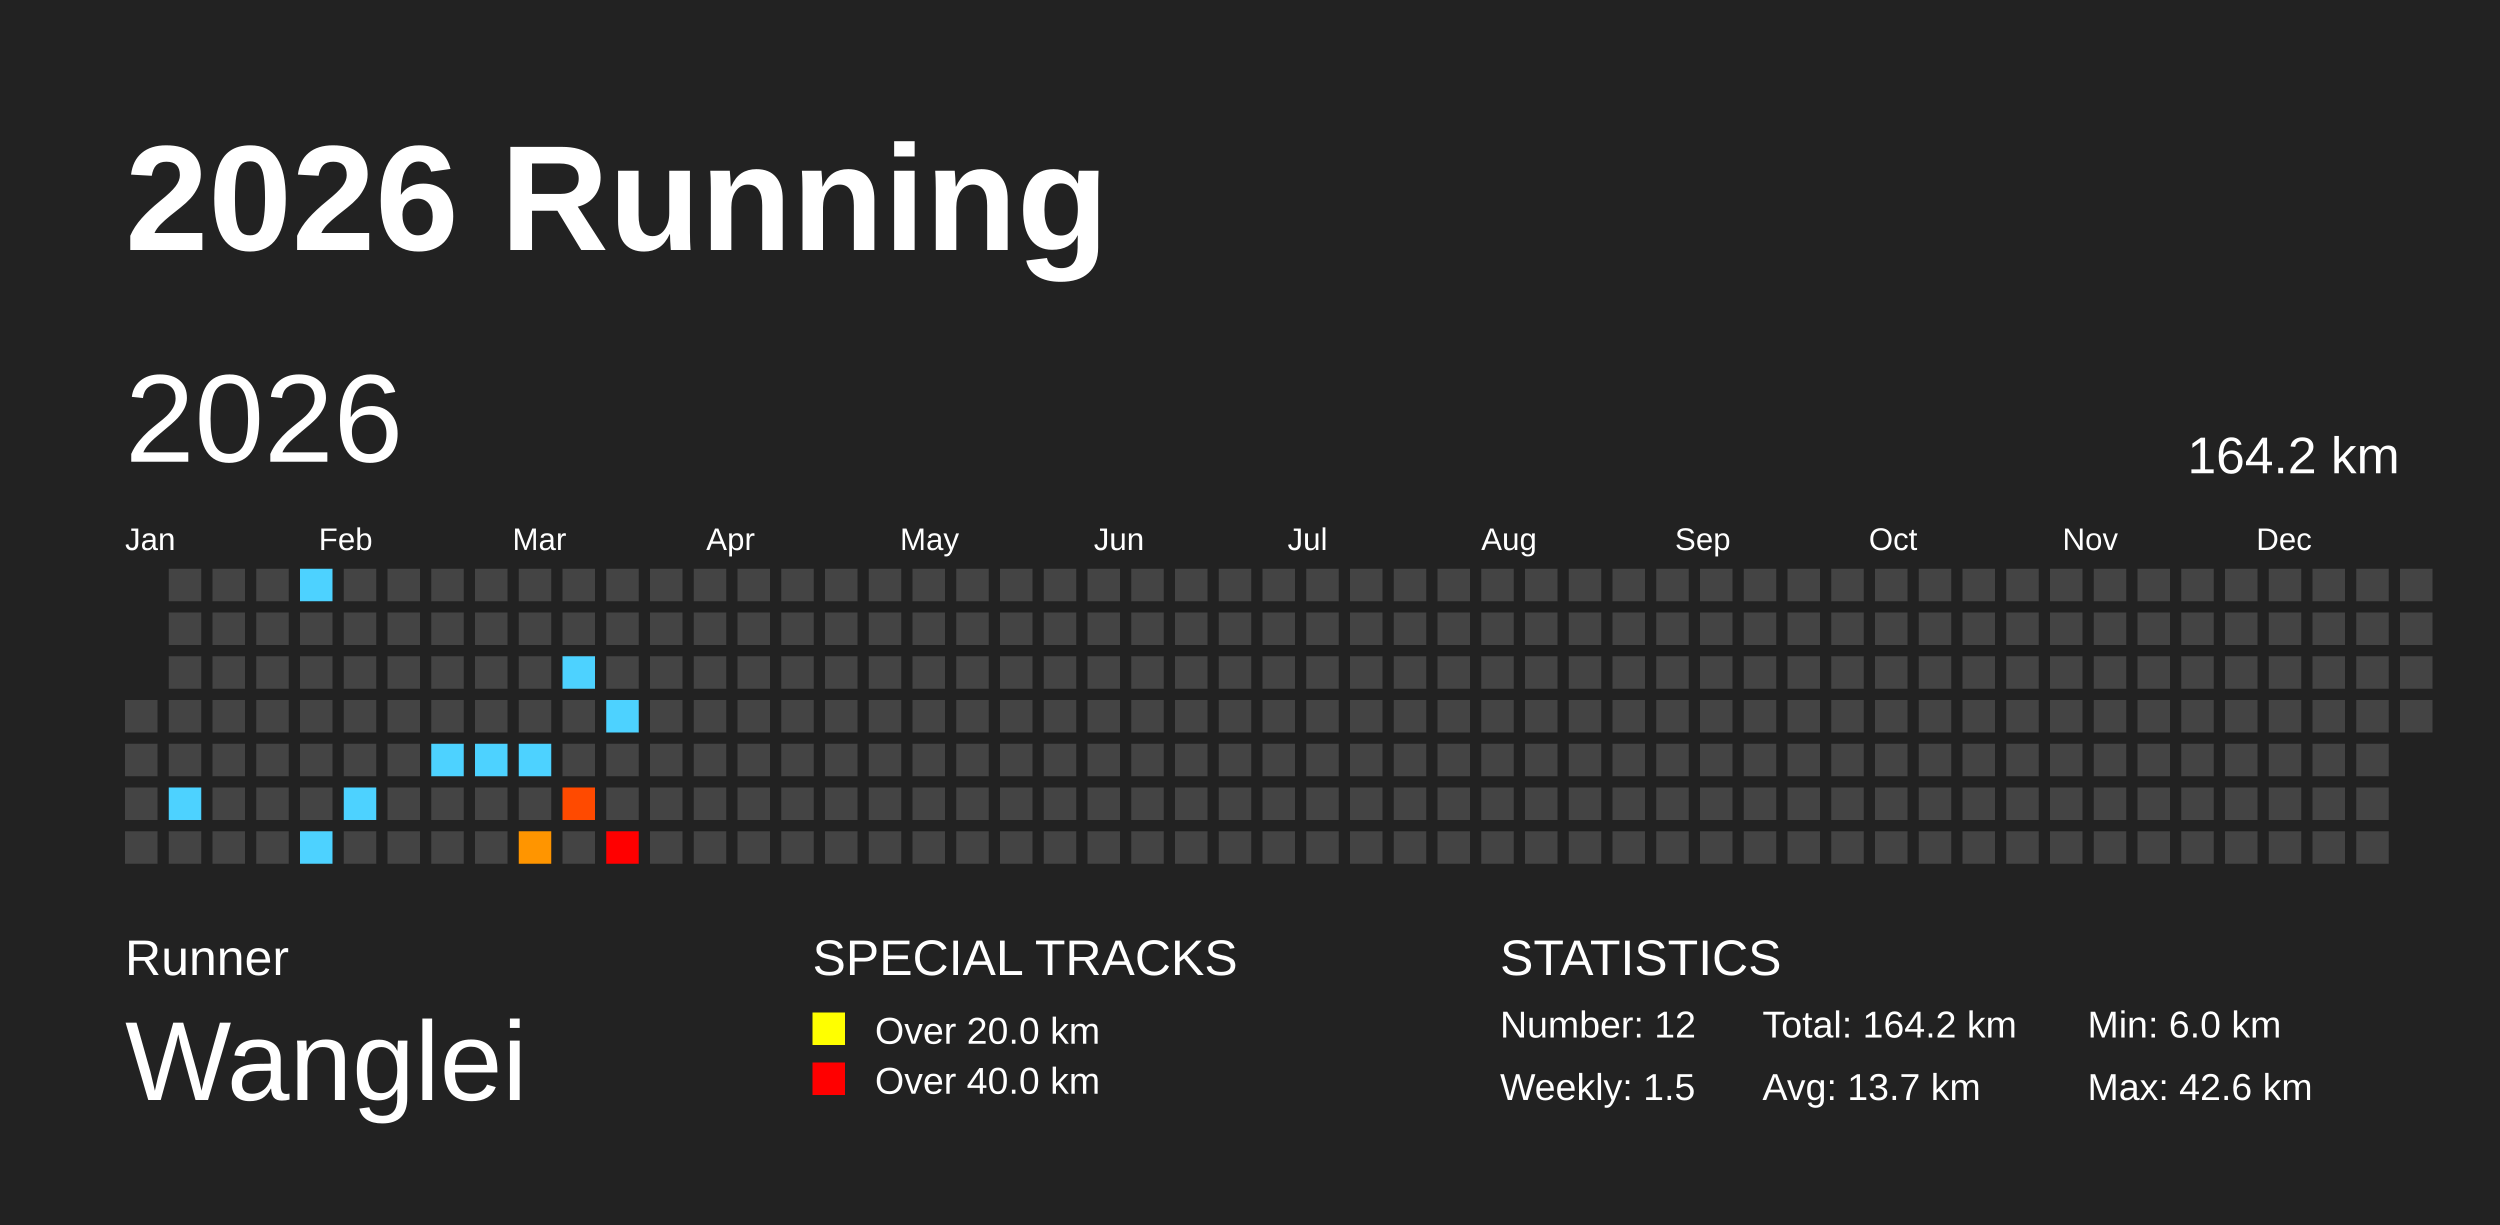
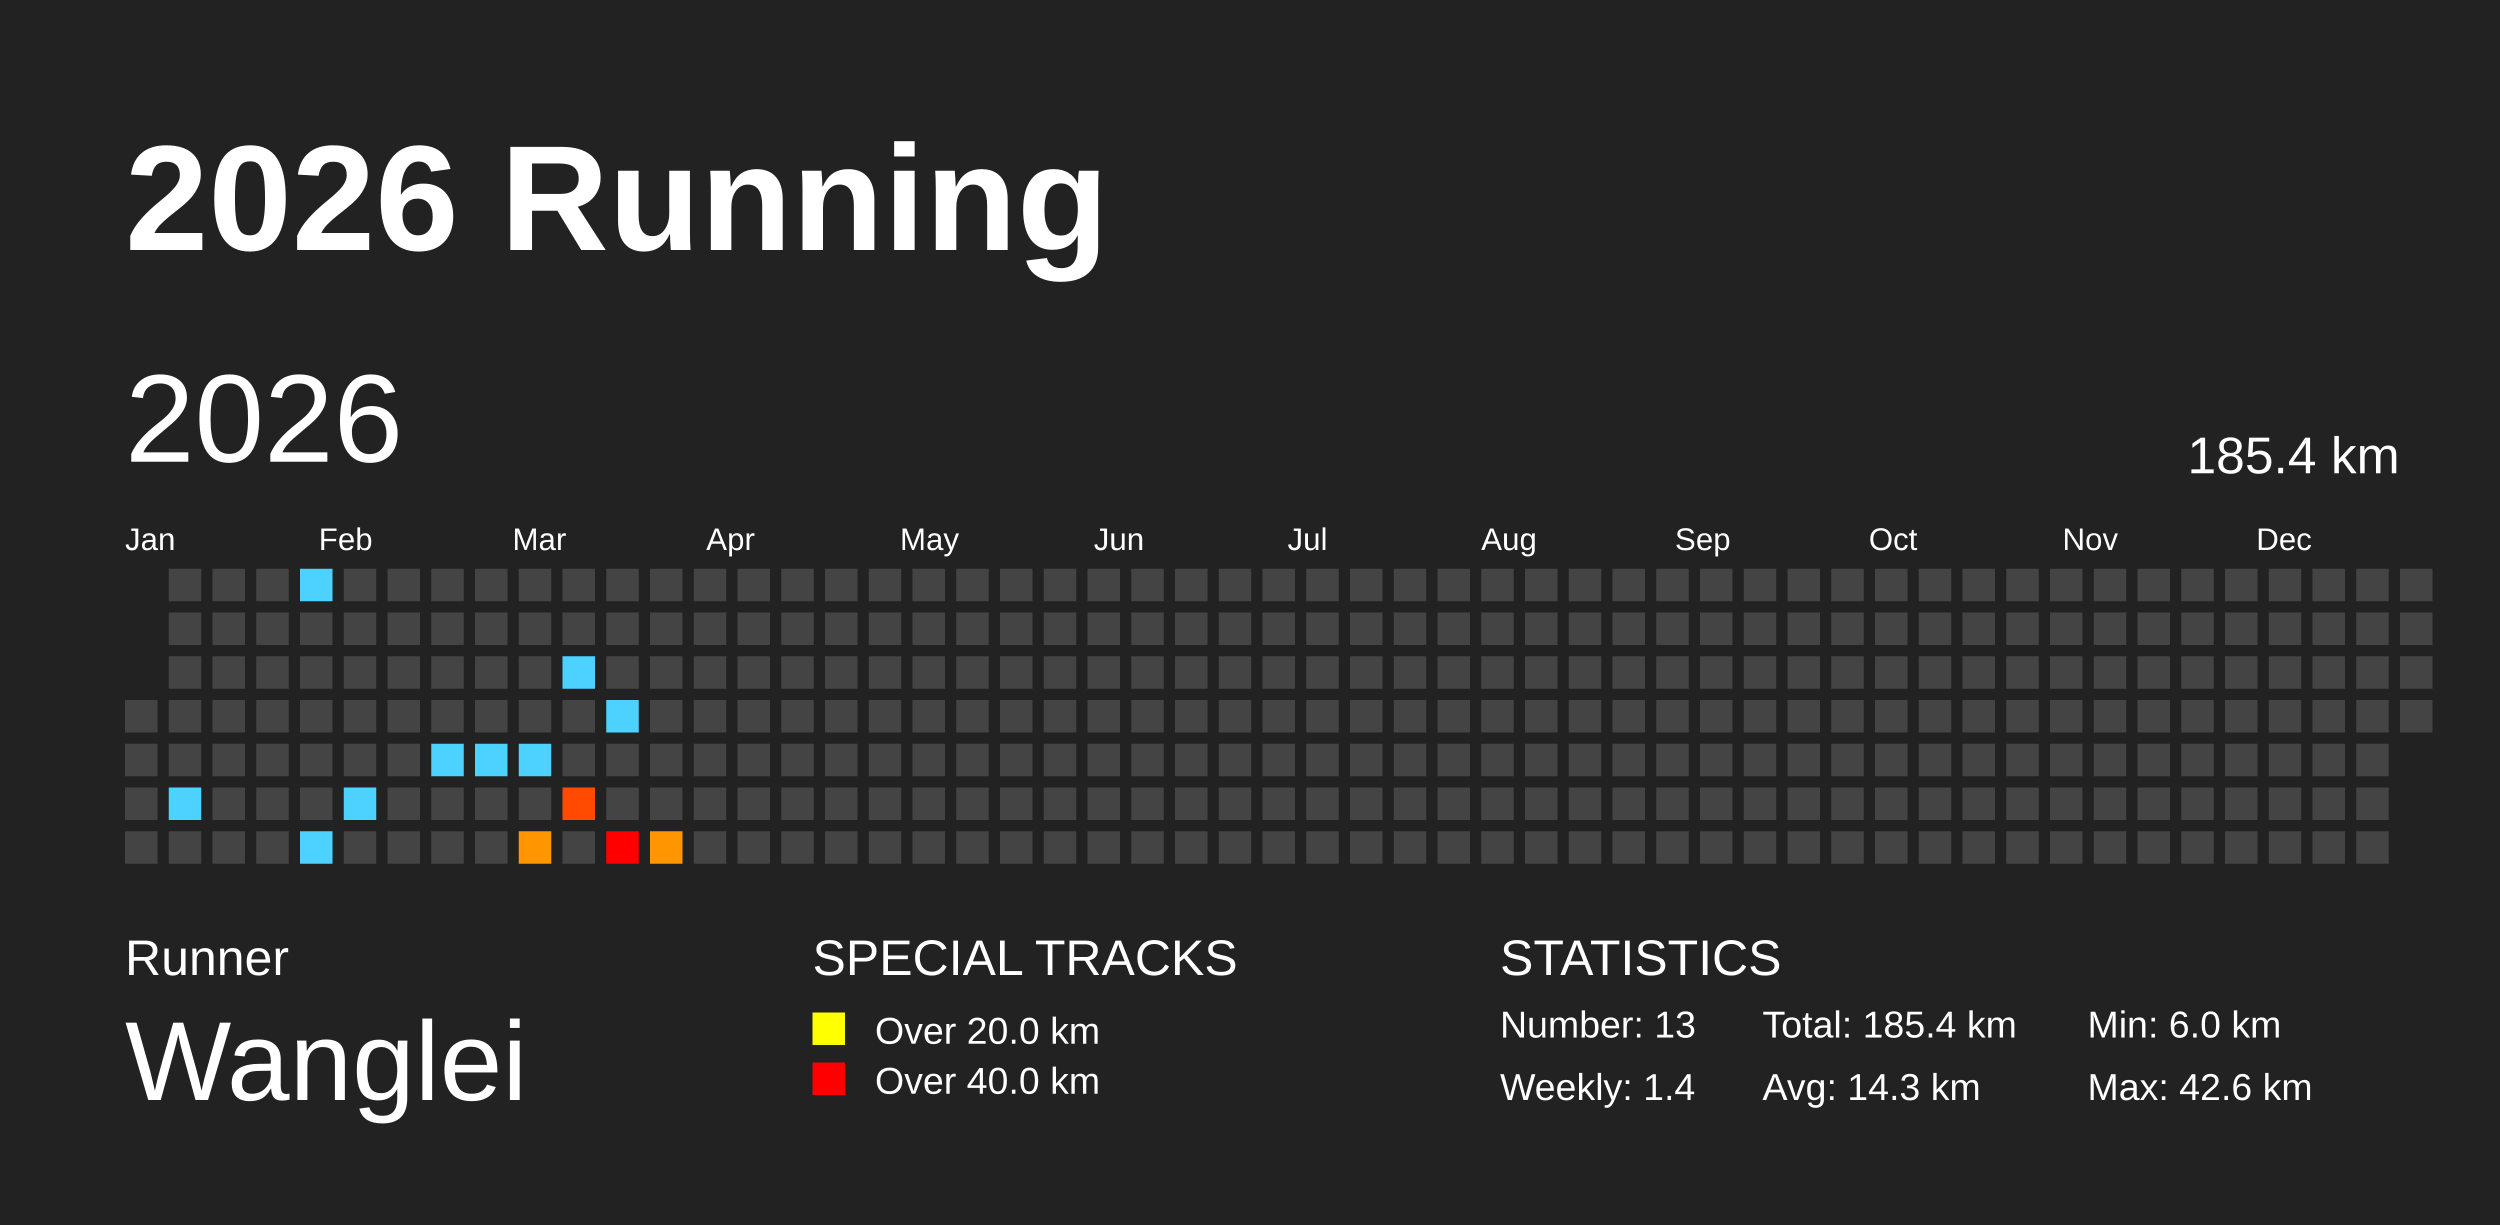
<svg xmlns="http://www.w3.org/2000/svg" baseProfile="full" height="98mm" version="1.1" viewBox="0,0,200,98" width="200mm">
  <defs />
  <rect fill="#222222" height="98" width="200" x="0" y="0" />
  <text fill="#FFFFFF" style="font-size:12px; font-family:Arial; font-weight:bold;" x="10" y="20">2026 Running</text>
  <text fill="#FFFFFF" style="font-size:4px; font-family:Arial" x="10" y="78">Runner</text>
  <text fill="#FFFFFF" style="font-size:9px; font-family:Arial" x="10" y="88">Wanglei</text>
  <text fill="#FFFFFF" style="font-size:4px; font-family:Arial" x="65" y="78">SPECIAL TRACKS</text>
  <rect fill="yellow" height="2.6" width="2.6" x="65" y="81" />
  <text fill="#FFFFFF" style="font-size:3px; font-family:Arial" x="70" y="83.5">Over 20.0 km</text>
  <rect fill="red" height="2.6" width="2.6" x="65" y="85" />
  <text fill="#FFFFFF" style="font-size:3px; font-family:Arial" x="70" y="87.5">Over 40.0 km</text>
  <text fill="#FFFFFF" style="font-size:4px; font-family:Arial" x="120" y="78">STATISTICS</text>
-   <text fill="#FFFFFF" style="font-size:3px; font-family:Arial" x="120" y="83">Number: 12</text>
-   <text fill="#FFFFFF" style="font-size:3px; font-family:Arial" x="120" y="88">Weekly: 1.5</text>
-   <text fill="#FFFFFF" style="font-size:3px; font-family:Arial" x="141" y="83">Total: 164.2 km</text>
-   <text fill="#FFFFFF" style="font-size:3px; font-family:Arial" x="141" y="88">Avg: 13.7 km</text>
+   <text fill="#FFFFFF" style="font-size:3px; font-family:Arial" x="120" y="83">Number: 13</text>
+   <text fill="#FFFFFF" style="font-size:3px; font-family:Arial" x="120" y="88">Weekly: 1.4</text>
+   <text fill="#FFFFFF" style="font-size:3px; font-family:Arial" x="141" y="83">Total: 185.4 km</text>
+   <text fill="#FFFFFF" style="font-size:3px; font-family:Arial" x="141" y="88">Avg: 14.3 km</text>
  <text fill="#FFFFFF" style="font-size:3px; font-family:Arial" x="167" y="83">Min: 6.0 km</text>
  <text fill="#FFFFFF" style="font-size:3px; font-family:Arial" x="167" y="88">Max: 42.6 km</text>
  <text dominant-baseline="hanging" fill="#FFFFFF" style="font-size:10.0px; font-family:Arial;" x="10" y="30">2026</text>
-   <text dominant-baseline="hanging" fill="#FFFFFF" style="font-size:4.125px; font-family:Arial;" x="175" y="35">164.2 km</text>
+   <text dominant-baseline="hanging" fill="#FFFFFF" style="font-size:4.125px; font-family:Arial;" x="175" y="35">185.4 km</text>
  <text fill="#FFFFFF" style="font-size:2.5px; font-family:Arial" x="10.0" y="44">Jan</text>
  <text fill="#FFFFFF" style="font-size:2.5px; font-family:Arial" x="25.5" y="44">Feb</text>
  <text fill="#FFFFFF" style="font-size:2.5px; font-family:Arial" x="41.0" y="44">Mar</text>
  <text fill="#FFFFFF" style="font-size:2.5px; font-family:Arial" x="56.5" y="44">Apr</text>
  <text fill="#FFFFFF" style="font-size:2.5px; font-family:Arial" x="72.0" y="44">May</text>
  <text fill="#FFFFFF" style="font-size:2.5px; font-family:Arial" x="87.5" y="44">Jun</text>
  <text fill="#FFFFFF" style="font-size:2.5px; font-family:Arial" x="103.0" y="44">Jul</text>
  <text fill="#FFFFFF" style="font-size:2.5px; font-family:Arial" x="118.5" y="44">Aug</text>
  <text fill="#FFFFFF" style="font-size:2.5px; font-family:Arial" x="134.0" y="44">Sep</text>
  <text fill="#FFFFFF" style="font-size:2.5px; font-family:Arial" x="149.5" y="44">Oct</text>
  <text fill="#FFFFFF" style="font-size:2.5px; font-family:Arial" x="165.0" y="44">Nov</text>
  <text fill="#FFFFFF" style="font-size:2.5px; font-family:Arial" x="180.5" y="44">Dec</text>
  <rect fill="#444444" height="2.6" width="2.6" x="10.0" y="56.0" />
  <rect fill="#444444" height="2.6" width="2.6" x="10.0" y="59.5" />
  <rect fill="#444444" height="2.6" width="2.6" x="10.0" y="63.0" />
  <rect fill="#444444" height="2.6" width="2.6" x="10.0" y="66.5" />
  <rect fill="#444444" height="2.6" width="2.6" x="13.5" y="45.5" />
  <rect fill="#444444" height="2.6" width="2.6" x="13.5" y="49.0" />
  <rect fill="#444444" height="2.6" width="2.6" x="13.5" y="52.5" />
  <rect fill="#444444" height="2.6" width="2.6" x="13.5" y="56.0" />
  <rect fill="#444444" height="2.6" width="2.6" x="13.5" y="59.5" />
  <rect fill="#4dd2ff" height="2.6" width="2.6" x="13.5" y="63.0" />
  <rect fill="#444444" height="2.6" width="2.6" x="13.5" y="66.5" />
  <rect fill="#444444" height="2.6" width="2.6" x="17.0" y="45.5" />
  <rect fill="#444444" height="2.6" width="2.6" x="17.0" y="49.0" />
  <rect fill="#444444" height="2.6" width="2.6" x="17.0" y="52.5" />
  <rect fill="#444444" height="2.6" width="2.6" x="17.0" y="56.0" />
  <rect fill="#444444" height="2.6" width="2.6" x="17.0" y="59.5" />
  <rect fill="#444444" height="2.6" width="2.6" x="17.0" y="63.0" />
  <rect fill="#444444" height="2.6" width="2.6" x="17.0" y="66.5" />
  <rect fill="#444444" height="2.6" width="2.6" x="20.5" y="45.5" />
  <rect fill="#444444" height="2.6" width="2.6" x="20.5" y="49.0" />
  <rect fill="#444444" height="2.6" width="2.6" x="20.5" y="52.5" />
  <rect fill="#444444" height="2.6" width="2.6" x="20.5" y="56.0" />
  <rect fill="#444444" height="2.6" width="2.6" x="20.5" y="59.5" />
  <rect fill="#444444" height="2.6" width="2.6" x="20.5" y="63.0" />
  <rect fill="#444444" height="2.6" width="2.6" x="20.5" y="66.5" />
  <rect fill="#4dd2ff" height="2.6" width="2.6" x="24.0" y="45.5" />
  <rect fill="#444444" height="2.6" width="2.6" x="24.0" y="49.0" />
  <rect fill="#444444" height="2.6" width="2.6" x="24.0" y="52.5" />
  <rect fill="#444444" height="2.6" width="2.6" x="24.0" y="56.0" />
  <rect fill="#444444" height="2.6" width="2.6" x="24.0" y="59.5" />
  <rect fill="#444444" height="2.6" width="2.6" x="24.0" y="63.0" />
  <rect fill="#4dd2ff" height="2.6" width="2.6" x="24.0" y="66.5" />
  <rect fill="#444444" height="2.6" width="2.6" x="27.5" y="45.5" />
  <rect fill="#444444" height="2.6" width="2.6" x="27.5" y="49.0" />
  <rect fill="#444444" height="2.6" width="2.6" x="27.5" y="52.5" />
  <rect fill="#444444" height="2.6" width="2.6" x="27.5" y="56.0" />
  <rect fill="#444444" height="2.6" width="2.6" x="27.5" y="59.5" />
  <rect fill="#4dd2ff" height="2.6" width="2.6" x="27.5" y="63.0" />
  <rect fill="#444444" height="2.6" width="2.6" x="27.5" y="66.5" />
  <rect fill="#444444" height="2.6" width="2.6" x="31.0" y="45.5" />
  <rect fill="#444444" height="2.6" width="2.6" x="31.0" y="49.0" />
  <rect fill="#444444" height="2.6" width="2.6" x="31.0" y="52.5" />
  <rect fill="#444444" height="2.6" width="2.6" x="31.0" y="56.0" />
  <rect fill="#444444" height="2.6" width="2.6" x="31.0" y="59.5" />
  <rect fill="#444444" height="2.6" width="2.6" x="31.0" y="63.0" />
  <rect fill="#444444" height="2.6" width="2.6" x="31.0" y="66.5" />
  <rect fill="#444444" height="2.6" width="2.6" x="34.5" y="45.5" />
  <rect fill="#444444" height="2.6" width="2.6" x="34.5" y="49.0" />
  <rect fill="#444444" height="2.6" width="2.6" x="34.5" y="52.5" />
  <rect fill="#444444" height="2.6" width="2.6" x="34.5" y="56.0" />
  <rect fill="#4dd2ff" height="2.6" width="2.6" x="34.5" y="59.5" />
  <rect fill="#444444" height="2.6" width="2.6" x="34.5" y="63.0" />
  <rect fill="#444444" height="2.6" width="2.6" x="34.5" y="66.5" />
  <rect fill="#444444" height="2.6" width="2.6" x="38.0" y="45.5" />
  <rect fill="#444444" height="2.6" width="2.6" x="38.0" y="49.0" />
  <rect fill="#444444" height="2.6" width="2.6" x="38.0" y="52.5" />
  <rect fill="#444444" height="2.6" width="2.6" x="38.0" y="56.0" />
  <rect fill="#4dd2ff" height="2.6" width="2.6" x="38.0" y="59.5" />
  <rect fill="#444444" height="2.6" width="2.6" x="38.0" y="63.0" />
  <rect fill="#444444" height="2.6" width="2.6" x="38.0" y="66.5" />
  <rect fill="#444444" height="2.6" width="2.6" x="41.5" y="45.5" />
  <rect fill="#444444" height="2.6" width="2.6" x="41.5" y="49.0" />
  <rect fill="#444444" height="2.6" width="2.6" x="41.5" y="52.5" />
  <rect fill="#444444" height="2.6" width="2.6" x="41.5" y="56.0" />
  <rect fill="#4dd2ff" height="2.6" width="2.6" x="41.5" y="59.5" />
  <rect fill="#444444" height="2.6" width="2.6" x="41.5" y="63.0" />
  <rect fill="#ff9500" height="2.6" width="2.6" x="41.5" y="66.5" />
  <rect fill="#444444" height="2.6" width="2.6" x="45.0" y="45.5" />
  <rect fill="#444444" height="2.6" width="2.6" x="45.0" y="49.0" />
  <rect fill="#4dd2ff" height="2.6" width="2.6" x="45.0" y="52.5" />
  <rect fill="#444444" height="2.6" width="2.6" x="45.0" y="56.0" />
  <rect fill="#444444" height="2.6" width="2.6" x="45.0" y="59.5" />
  <rect fill="#ff4a00" height="2.6" width="2.6" x="45.0" y="63.0" />
  <rect fill="#444444" height="2.6" width="2.6" x="45.0" y="66.5" />
  <rect fill="#444444" height="2.6" width="2.6" x="48.5" y="45.5" />
  <rect fill="#444444" height="2.6" width="2.6" x="48.5" y="49.0" />
  <rect fill="#444444" height="2.6" width="2.6" x="48.5" y="52.5" />
  <rect fill="#4dd2ff" height="2.6" width="2.6" x="48.5" y="56.0" />
  <rect fill="#444444" height="2.6" width="2.6" x="48.5" y="59.5" />
  <rect fill="#444444" height="2.6" width="2.6" x="48.5" y="63.0" />
  <rect fill="red" height="2.6" width="2.6" x="48.5" y="66.5" />
  <rect fill="#444444" height="2.6" width="2.6" x="52.0" y="45.5" />
  <rect fill="#444444" height="2.6" width="2.6" x="52.0" y="49.0" />
  <rect fill="#444444" height="2.6" width="2.6" x="52.0" y="52.5" />
  <rect fill="#444444" height="2.6" width="2.6" x="52.0" y="56.0" />
  <rect fill="#444444" height="2.6" width="2.6" x="52.0" y="59.5" />
  <rect fill="#444444" height="2.6" width="2.6" x="52.0" y="63.0" />
-   <rect fill="#444444" height="2.6" width="2.6" x="52.0" y="66.5" />
+   <rect fill="#ff9500" height="2.6" width="2.6" x="52.0" y="66.5" />
  <rect fill="#444444" height="2.6" width="2.6" x="55.5" y="45.5" />
  <rect fill="#444444" height="2.6" width="2.6" x="55.5" y="49.0" />
  <rect fill="#444444" height="2.6" width="2.6" x="55.5" y="52.5" />
  <rect fill="#444444" height="2.6" width="2.6" x="55.5" y="56.0" />
  <rect fill="#444444" height="2.6" width="2.6" x="55.5" y="59.5" />
  <rect fill="#444444" height="2.6" width="2.6" x="55.5" y="63.0" />
  <rect fill="#444444" height="2.6" width="2.6" x="55.5" y="66.5" />
  <rect fill="#444444" height="2.6" width="2.6" x="59.0" y="45.5" />
  <rect fill="#444444" height="2.6" width="2.6" x="59.0" y="49.0" />
  <rect fill="#444444" height="2.6" width="2.6" x="59.0" y="52.5" />
  <rect fill="#444444" height="2.6" width="2.6" x="59.0" y="56.0" />
  <rect fill="#444444" height="2.6" width="2.6" x="59.0" y="59.5" />
  <rect fill="#444444" height="2.6" width="2.6" x="59.0" y="63.0" />
  <rect fill="#444444" height="2.6" width="2.6" x="59.0" y="66.5" />
  <rect fill="#444444" height="2.6" width="2.6" x="62.5" y="45.5" />
  <rect fill="#444444" height="2.6" width="2.6" x="62.5" y="49.0" />
  <rect fill="#444444" height="2.6" width="2.6" x="62.5" y="52.5" />
  <rect fill="#444444" height="2.6" width="2.6" x="62.5" y="56.0" />
  <rect fill="#444444" height="2.6" width="2.6" x="62.5" y="59.5" />
  <rect fill="#444444" height="2.6" width="2.6" x="62.5" y="63.0" />
  <rect fill="#444444" height="2.6" width="2.6" x="62.5" y="66.5" />
  <rect fill="#444444" height="2.6" width="2.6" x="66.0" y="45.5" />
  <rect fill="#444444" height="2.6" width="2.6" x="66.0" y="49.0" />
  <rect fill="#444444" height="2.6" width="2.6" x="66.0" y="52.5" />
  <rect fill="#444444" height="2.6" width="2.6" x="66.0" y="56.0" />
  <rect fill="#444444" height="2.6" width="2.6" x="66.0" y="59.5" />
  <rect fill="#444444" height="2.6" width="2.6" x="66.0" y="63.0" />
  <rect fill="#444444" height="2.6" width="2.6" x="66.0" y="66.5" />
  <rect fill="#444444" height="2.6" width="2.6" x="69.5" y="45.5" />
  <rect fill="#444444" height="2.6" width="2.6" x="69.5" y="49.0" />
  <rect fill="#444444" height="2.6" width="2.6" x="69.5" y="52.5" />
  <rect fill="#444444" height="2.6" width="2.6" x="69.5" y="56.0" />
  <rect fill="#444444" height="2.6" width="2.6" x="69.5" y="59.5" />
  <rect fill="#444444" height="2.6" width="2.6" x="69.5" y="63.0" />
  <rect fill="#444444" height="2.6" width="2.6" x="69.5" y="66.5" />
  <rect fill="#444444" height="2.6" width="2.6" x="73.0" y="45.5" />
  <rect fill="#444444" height="2.6" width="2.6" x="73.0" y="49.0" />
  <rect fill="#444444" height="2.6" width="2.6" x="73.0" y="52.5" />
  <rect fill="#444444" height="2.6" width="2.6" x="73.0" y="56.0" />
  <rect fill="#444444" height="2.6" width="2.6" x="73.0" y="59.5" />
  <rect fill="#444444" height="2.6" width="2.6" x="73.0" y="63.0" />
  <rect fill="#444444" height="2.6" width="2.6" x="73.0" y="66.5" />
  <rect fill="#444444" height="2.6" width="2.6" x="76.5" y="45.5" />
  <rect fill="#444444" height="2.6" width="2.6" x="76.5" y="49.0" />
  <rect fill="#444444" height="2.6" width="2.6" x="76.5" y="52.5" />
  <rect fill="#444444" height="2.6" width="2.6" x="76.5" y="56.0" />
  <rect fill="#444444" height="2.6" width="2.6" x="76.5" y="59.5" />
  <rect fill="#444444" height="2.6" width="2.6" x="76.5" y="63.0" />
  <rect fill="#444444" height="2.6" width="2.6" x="76.5" y="66.5" />
  <rect fill="#444444" height="2.6" width="2.6" x="80.0" y="45.5" />
  <rect fill="#444444" height="2.6" width="2.6" x="80.0" y="49.0" />
  <rect fill="#444444" height="2.6" width="2.6" x="80.0" y="52.5" />
  <rect fill="#444444" height="2.6" width="2.6" x="80.0" y="56.0" />
  <rect fill="#444444" height="2.6" width="2.6" x="80.0" y="59.5" />
  <rect fill="#444444" height="2.6" width="2.6" x="80.0" y="63.0" />
  <rect fill="#444444" height="2.6" width="2.6" x="80.0" y="66.5" />
  <rect fill="#444444" height="2.6" width="2.6" x="83.5" y="45.5" />
  <rect fill="#444444" height="2.6" width="2.6" x="83.5" y="49.0" />
  <rect fill="#444444" height="2.6" width="2.6" x="83.5" y="52.5" />
  <rect fill="#444444" height="2.6" width="2.6" x="83.5" y="56.0" />
  <rect fill="#444444" height="2.6" width="2.6" x="83.5" y="59.5" />
  <rect fill="#444444" height="2.6" width="2.6" x="83.5" y="63.0" />
  <rect fill="#444444" height="2.6" width="2.6" x="83.5" y="66.5" />
  <rect fill="#444444" height="2.6" width="2.6" x="87.0" y="45.5" />
  <rect fill="#444444" height="2.6" width="2.6" x="87.0" y="49.0" />
  <rect fill="#444444" height="2.6" width="2.6" x="87.0" y="52.5" />
  <rect fill="#444444" height="2.6" width="2.6" x="87.0" y="56.0" />
  <rect fill="#444444" height="2.6" width="2.6" x="87.0" y="59.5" />
  <rect fill="#444444" height="2.6" width="2.6" x="87.0" y="63.0" />
  <rect fill="#444444" height="2.6" width="2.6" x="87.0" y="66.5" />
  <rect fill="#444444" height="2.6" width="2.6" x="90.5" y="45.5" />
  <rect fill="#444444" height="2.6" width="2.6" x="90.5" y="49.0" />
  <rect fill="#444444" height="2.6" width="2.6" x="90.5" y="52.5" />
  <rect fill="#444444" height="2.6" width="2.6" x="90.5" y="56.0" />
  <rect fill="#444444" height="2.6" width="2.6" x="90.5" y="59.5" />
  <rect fill="#444444" height="2.6" width="2.6" x="90.5" y="63.0" />
  <rect fill="#444444" height="2.6" width="2.6" x="90.5" y="66.5" />
  <rect fill="#444444" height="2.6" width="2.6" x="94.0" y="45.5" />
  <rect fill="#444444" height="2.6" width="2.6" x="94.0" y="49.0" />
  <rect fill="#444444" height="2.6" width="2.6" x="94.0" y="52.5" />
  <rect fill="#444444" height="2.6" width="2.6" x="94.0" y="56.0" />
  <rect fill="#444444" height="2.6" width="2.6" x="94.0" y="59.5" />
  <rect fill="#444444" height="2.6" width="2.6" x="94.0" y="63.0" />
  <rect fill="#444444" height="2.6" width="2.6" x="94.0" y="66.5" />
  <rect fill="#444444" height="2.6" width="2.6" x="97.5" y="45.5" />
  <rect fill="#444444" height="2.6" width="2.6" x="97.5" y="49.0" />
  <rect fill="#444444" height="2.6" width="2.6" x="97.5" y="52.5" />
  <rect fill="#444444" height="2.6" width="2.6" x="97.5" y="56.0" />
  <rect fill="#444444" height="2.6" width="2.6" x="97.5" y="59.5" />
  <rect fill="#444444" height="2.6" width="2.6" x="97.5" y="63.0" />
  <rect fill="#444444" height="2.6" width="2.6" x="97.5" y="66.5" />
  <rect fill="#444444" height="2.6" width="2.6" x="101.0" y="45.5" />
  <rect fill="#444444" height="2.6" width="2.6" x="101.0" y="49.0" />
  <rect fill="#444444" height="2.6" width="2.6" x="101.0" y="52.5" />
  <rect fill="#444444" height="2.6" width="2.6" x="101.0" y="56.0" />
  <rect fill="#444444" height="2.6" width="2.6" x="101.0" y="59.5" />
  <rect fill="#444444" height="2.6" width="2.6" x="101.0" y="63.0" />
  <rect fill="#444444" height="2.6" width="2.6" x="101.0" y="66.5" />
  <rect fill="#444444" height="2.6" width="2.6" x="104.5" y="45.5" />
  <rect fill="#444444" height="2.6" width="2.6" x="104.5" y="49.0" />
  <rect fill="#444444" height="2.6" width="2.6" x="104.5" y="52.5" />
  <rect fill="#444444" height="2.6" width="2.6" x="104.5" y="56.0" />
  <rect fill="#444444" height="2.6" width="2.6" x="104.5" y="59.5" />
  <rect fill="#444444" height="2.6" width="2.6" x="104.5" y="63.0" />
  <rect fill="#444444" height="2.6" width="2.6" x="104.5" y="66.5" />
  <rect fill="#444444" height="2.6" width="2.6" x="108.0" y="45.5" />
  <rect fill="#444444" height="2.6" width="2.6" x="108.0" y="49.0" />
  <rect fill="#444444" height="2.6" width="2.6" x="108.0" y="52.5" />
  <rect fill="#444444" height="2.6" width="2.6" x="108.0" y="56.0" />
  <rect fill="#444444" height="2.6" width="2.6" x="108.0" y="59.5" />
  <rect fill="#444444" height="2.6" width="2.6" x="108.0" y="63.0" />
  <rect fill="#444444" height="2.6" width="2.6" x="108.0" y="66.5" />
  <rect fill="#444444" height="2.6" width="2.6" x="111.5" y="45.5" />
  <rect fill="#444444" height="2.6" width="2.6" x="111.5" y="49.0" />
  <rect fill="#444444" height="2.6" width="2.6" x="111.5" y="52.5" />
  <rect fill="#444444" height="2.6" width="2.6" x="111.5" y="56.0" />
  <rect fill="#444444" height="2.6" width="2.6" x="111.5" y="59.5" />
  <rect fill="#444444" height="2.6" width="2.6" x="111.5" y="63.0" />
  <rect fill="#444444" height="2.6" width="2.6" x="111.5" y="66.5" />
  <rect fill="#444444" height="2.6" width="2.6" x="115.0" y="45.5" />
  <rect fill="#444444" height="2.6" width="2.6" x="115.0" y="49.0" />
  <rect fill="#444444" height="2.6" width="2.6" x="115.0" y="52.5" />
  <rect fill="#444444" height="2.6" width="2.6" x="115.0" y="56.0" />
  <rect fill="#444444" height="2.6" width="2.6" x="115.0" y="59.5" />
  <rect fill="#444444" height="2.6" width="2.6" x="115.0" y="63.0" />
  <rect fill="#444444" height="2.6" width="2.6" x="115.0" y="66.5" />
  <rect fill="#444444" height="2.6" width="2.6" x="118.5" y="45.5" />
  <rect fill="#444444" height="2.6" width="2.6" x="118.5" y="49.0" />
  <rect fill="#444444" height="2.6" width="2.6" x="118.5" y="52.5" />
  <rect fill="#444444" height="2.6" width="2.6" x="118.5" y="56.0" />
  <rect fill="#444444" height="2.6" width="2.6" x="118.5" y="59.5" />
  <rect fill="#444444" height="2.6" width="2.6" x="118.5" y="63.0" />
  <rect fill="#444444" height="2.6" width="2.6" x="118.5" y="66.5" />
  <rect fill="#444444" height="2.6" width="2.6" x="122.0" y="45.5" />
  <rect fill="#444444" height="2.6" width="2.6" x="122.0" y="49.0" />
  <rect fill="#444444" height="2.6" width="2.6" x="122.0" y="52.5" />
  <rect fill="#444444" height="2.6" width="2.6" x="122.0" y="56.0" />
  <rect fill="#444444" height="2.6" width="2.6" x="122.0" y="59.5" />
  <rect fill="#444444" height="2.6" width="2.6" x="122.0" y="63.0" />
  <rect fill="#444444" height="2.6" width="2.6" x="122.0" y="66.5" />
  <rect fill="#444444" height="2.6" width="2.6" x="125.5" y="45.5" />
  <rect fill="#444444" height="2.6" width="2.6" x="125.5" y="49.0" />
  <rect fill="#444444" height="2.6" width="2.6" x="125.5" y="52.5" />
  <rect fill="#444444" height="2.6" width="2.6" x="125.5" y="56.0" />
  <rect fill="#444444" height="2.6" width="2.6" x="125.5" y="59.5" />
  <rect fill="#444444" height="2.6" width="2.6" x="125.5" y="63.0" />
  <rect fill="#444444" height="2.6" width="2.6" x="125.5" y="66.5" />
  <rect fill="#444444" height="2.6" width="2.6" x="129.0" y="45.5" />
  <rect fill="#444444" height="2.6" width="2.6" x="129.0" y="49.0" />
  <rect fill="#444444" height="2.6" width="2.6" x="129.0" y="52.5" />
  <rect fill="#444444" height="2.6" width="2.6" x="129.0" y="56.0" />
  <rect fill="#444444" height="2.6" width="2.6" x="129.0" y="59.5" />
  <rect fill="#444444" height="2.6" width="2.6" x="129.0" y="63.0" />
  <rect fill="#444444" height="2.6" width="2.6" x="129.0" y="66.5" />
  <rect fill="#444444" height="2.6" width="2.6" x="132.5" y="45.5" />
  <rect fill="#444444" height="2.6" width="2.6" x="132.5" y="49.0" />
  <rect fill="#444444" height="2.6" width="2.6" x="132.5" y="52.5" />
  <rect fill="#444444" height="2.6" width="2.6" x="132.5" y="56.0" />
  <rect fill="#444444" height="2.6" width="2.6" x="132.5" y="59.5" />
  <rect fill="#444444" height="2.6" width="2.6" x="132.5" y="63.0" />
  <rect fill="#444444" height="2.6" width="2.6" x="132.5" y="66.5" />
  <rect fill="#444444" height="2.6" width="2.6" x="136.0" y="45.5" />
  <rect fill="#444444" height="2.6" width="2.6" x="136.0" y="49.0" />
  <rect fill="#444444" height="2.6" width="2.6" x="136.0" y="52.5" />
  <rect fill="#444444" height="2.6" width="2.6" x="136.0" y="56.0" />
  <rect fill="#444444" height="2.6" width="2.6" x="136.0" y="59.5" />
  <rect fill="#444444" height="2.6" width="2.6" x="136.0" y="63.0" />
  <rect fill="#444444" height="2.6" width="2.6" x="136.0" y="66.5" />
  <rect fill="#444444" height="2.6" width="2.6" x="139.5" y="45.5" />
  <rect fill="#444444" height="2.6" width="2.6" x="139.5" y="49.0" />
  <rect fill="#444444" height="2.6" width="2.6" x="139.5" y="52.5" />
  <rect fill="#444444" height="2.6" width="2.6" x="139.5" y="56.0" />
  <rect fill="#444444" height="2.6" width="2.6" x="139.5" y="59.5" />
  <rect fill="#444444" height="2.6" width="2.6" x="139.5" y="63.0" />
  <rect fill="#444444" height="2.6" width="2.6" x="139.5" y="66.5" />
  <rect fill="#444444" height="2.6" width="2.6" x="143.0" y="45.5" />
  <rect fill="#444444" height="2.6" width="2.6" x="143.0" y="49.0" />
  <rect fill="#444444" height="2.6" width="2.6" x="143.0" y="52.5" />
  <rect fill="#444444" height="2.6" width="2.6" x="143.0" y="56.0" />
  <rect fill="#444444" height="2.6" width="2.6" x="143.0" y="59.5" />
  <rect fill="#444444" height="2.6" width="2.6" x="143.0" y="63.0" />
  <rect fill="#444444" height="2.6" width="2.6" x="143.0" y="66.5" />
  <rect fill="#444444" height="2.6" width="2.6" x="146.5" y="45.5" />
  <rect fill="#444444" height="2.6" width="2.6" x="146.5" y="49.0" />
  <rect fill="#444444" height="2.6" width="2.6" x="146.5" y="52.5" />
  <rect fill="#444444" height="2.6" width="2.6" x="146.5" y="56.0" />
  <rect fill="#444444" height="2.6" width="2.6" x="146.5" y="59.5" />
  <rect fill="#444444" height="2.6" width="2.6" x="146.5" y="63.0" />
  <rect fill="#444444" height="2.6" width="2.6" x="146.5" y="66.5" />
  <rect fill="#444444" height="2.6" width="2.6" x="150.0" y="45.5" />
  <rect fill="#444444" height="2.6" width="2.6" x="150.0" y="49.0" />
  <rect fill="#444444" height="2.6" width="2.6" x="150.0" y="52.5" />
  <rect fill="#444444" height="2.6" width="2.6" x="150.0" y="56.0" />
  <rect fill="#444444" height="2.6" width="2.6" x="150.0" y="59.5" />
  <rect fill="#444444" height="2.6" width="2.6" x="150.0" y="63.0" />
  <rect fill="#444444" height="2.6" width="2.6" x="150.0" y="66.5" />
  <rect fill="#444444" height="2.6" width="2.6" x="153.5" y="45.5" />
  <rect fill="#444444" height="2.6" width="2.6" x="153.5" y="49.0" />
  <rect fill="#444444" height="2.6" width="2.6" x="153.5" y="52.5" />
  <rect fill="#444444" height="2.6" width="2.6" x="153.5" y="56.0" />
  <rect fill="#444444" height="2.6" width="2.6" x="153.5" y="59.5" />
  <rect fill="#444444" height="2.6" width="2.6" x="153.5" y="63.0" />
  <rect fill="#444444" height="2.6" width="2.6" x="153.5" y="66.5" />
  <rect fill="#444444" height="2.6" width="2.6" x="157.0" y="45.5" />
  <rect fill="#444444" height="2.6" width="2.6" x="157.0" y="49.0" />
  <rect fill="#444444" height="2.6" width="2.6" x="157.0" y="52.5" />
  <rect fill="#444444" height="2.6" width="2.6" x="157.0" y="56.0" />
  <rect fill="#444444" height="2.6" width="2.6" x="157.0" y="59.5" />
  <rect fill="#444444" height="2.6" width="2.6" x="157.0" y="63.0" />
  <rect fill="#444444" height="2.6" width="2.6" x="157.0" y="66.5" />
  <rect fill="#444444" height="2.6" width="2.6" x="160.5" y="45.5" />
  <rect fill="#444444" height="2.6" width="2.6" x="160.5" y="49.0" />
  <rect fill="#444444" height="2.6" width="2.6" x="160.5" y="52.5" />
  <rect fill="#444444" height="2.6" width="2.6" x="160.5" y="56.0" />
  <rect fill="#444444" height="2.6" width="2.6" x="160.5" y="59.5" />
  <rect fill="#444444" height="2.6" width="2.6" x="160.5" y="63.0" />
  <rect fill="#444444" height="2.6" width="2.6" x="160.5" y="66.5" />
  <rect fill="#444444" height="2.6" width="2.6" x="164.0" y="45.5" />
  <rect fill="#444444" height="2.6" width="2.6" x="164.0" y="49.0" />
  <rect fill="#444444" height="2.6" width="2.6" x="164.0" y="52.5" />
  <rect fill="#444444" height="2.6" width="2.6" x="164.0" y="56.0" />
  <rect fill="#444444" height="2.6" width="2.6" x="164.0" y="59.5" />
  <rect fill="#444444" height="2.6" width="2.6" x="164.0" y="63.0" />
  <rect fill="#444444" height="2.6" width="2.6" x="164.0" y="66.5" />
  <rect fill="#444444" height="2.6" width="2.6" x="167.5" y="45.5" />
  <rect fill="#444444" height="2.6" width="2.6" x="167.5" y="49.0" />
  <rect fill="#444444" height="2.6" width="2.6" x="167.5" y="52.5" />
  <rect fill="#444444" height="2.6" width="2.6" x="167.5" y="56.0" />
  <rect fill="#444444" height="2.6" width="2.6" x="167.5" y="59.5" />
  <rect fill="#444444" height="2.6" width="2.6" x="167.5" y="63.0" />
  <rect fill="#444444" height="2.6" width="2.6" x="167.5" y="66.5" />
  <rect fill="#444444" height="2.6" width="2.6" x="171.0" y="45.5" />
  <rect fill="#444444" height="2.6" width="2.6" x="171.0" y="49.0" />
  <rect fill="#444444" height="2.6" width="2.6" x="171.0" y="52.5" />
  <rect fill="#444444" height="2.6" width="2.6" x="171.0" y="56.0" />
  <rect fill="#444444" height="2.6" width="2.6" x="171.0" y="59.5" />
  <rect fill="#444444" height="2.6" width="2.6" x="171.0" y="63.0" />
  <rect fill="#444444" height="2.6" width="2.6" x="171.0" y="66.5" />
  <rect fill="#444444" height="2.6" width="2.6" x="174.5" y="45.5" />
  <rect fill="#444444" height="2.6" width="2.6" x="174.5" y="49.0" />
  <rect fill="#444444" height="2.6" width="2.6" x="174.5" y="52.5" />
  <rect fill="#444444" height="2.6" width="2.6" x="174.5" y="56.0" />
  <rect fill="#444444" height="2.6" width="2.6" x="174.5" y="59.5" />
  <rect fill="#444444" height="2.6" width="2.6" x="174.5" y="63.0" />
  <rect fill="#444444" height="2.6" width="2.6" x="174.5" y="66.5" />
  <rect fill="#444444" height="2.6" width="2.6" x="178.0" y="45.5" />
  <rect fill="#444444" height="2.6" width="2.6" x="178.0" y="49.0" />
  <rect fill="#444444" height="2.6" width="2.6" x="178.0" y="52.5" />
  <rect fill="#444444" height="2.6" width="2.6" x="178.0" y="56.0" />
  <rect fill="#444444" height="2.6" width="2.6" x="178.0" y="59.5" />
  <rect fill="#444444" height="2.6" width="2.6" x="178.0" y="63.0" />
  <rect fill="#444444" height="2.6" width="2.6" x="178.0" y="66.5" />
  <rect fill="#444444" height="2.6" width="2.6" x="181.5" y="45.5" />
  <rect fill="#444444" height="2.6" width="2.6" x="181.5" y="49.0" />
  <rect fill="#444444" height="2.6" width="2.6" x="181.5" y="52.5" />
  <rect fill="#444444" height="2.6" width="2.6" x="181.5" y="56.0" />
  <rect fill="#444444" height="2.6" width="2.6" x="181.5" y="59.5" />
  <rect fill="#444444" height="2.6" width="2.6" x="181.5" y="63.0" />
  <rect fill="#444444" height="2.6" width="2.6" x="181.5" y="66.5" />
  <rect fill="#444444" height="2.6" width="2.6" x="185.0" y="45.5" />
  <rect fill="#444444" height="2.6" width="2.6" x="185.0" y="49.0" />
  <rect fill="#444444" height="2.6" width="2.6" x="185.0" y="52.5" />
  <rect fill="#444444" height="2.6" width="2.6" x="185.0" y="56.0" />
  <rect fill="#444444" height="2.6" width="2.6" x="185.0" y="59.5" />
  <rect fill="#444444" height="2.6" width="2.6" x="185.0" y="63.0" />
  <rect fill="#444444" height="2.6" width="2.6" x="185.0" y="66.5" />
  <rect fill="#444444" height="2.6" width="2.6" x="188.5" y="45.5" />
  <rect fill="#444444" height="2.6" width="2.6" x="188.5" y="49.0" />
  <rect fill="#444444" height="2.6" width="2.6" x="188.5" y="52.5" />
  <rect fill="#444444" height="2.6" width="2.6" x="188.5" y="56.0" />
  <rect fill="#444444" height="2.6" width="2.6" x="188.5" y="59.5" />
  <rect fill="#444444" height="2.6" width="2.6" x="188.5" y="63.0" />
  <rect fill="#444444" height="2.6" width="2.6" x="188.5" y="66.5" />
  <rect fill="#444444" height="2.6" width="2.6" x="192.0" y="45.5" />
  <rect fill="#444444" height="2.6" width="2.6" x="192.0" y="49.0" />
  <rect fill="#444444" height="2.6" width="2.6" x="192.0" y="52.5" />
  <rect fill="#444444" height="2.6" width="2.6" x="192.0" y="56.0" />
</svg>
